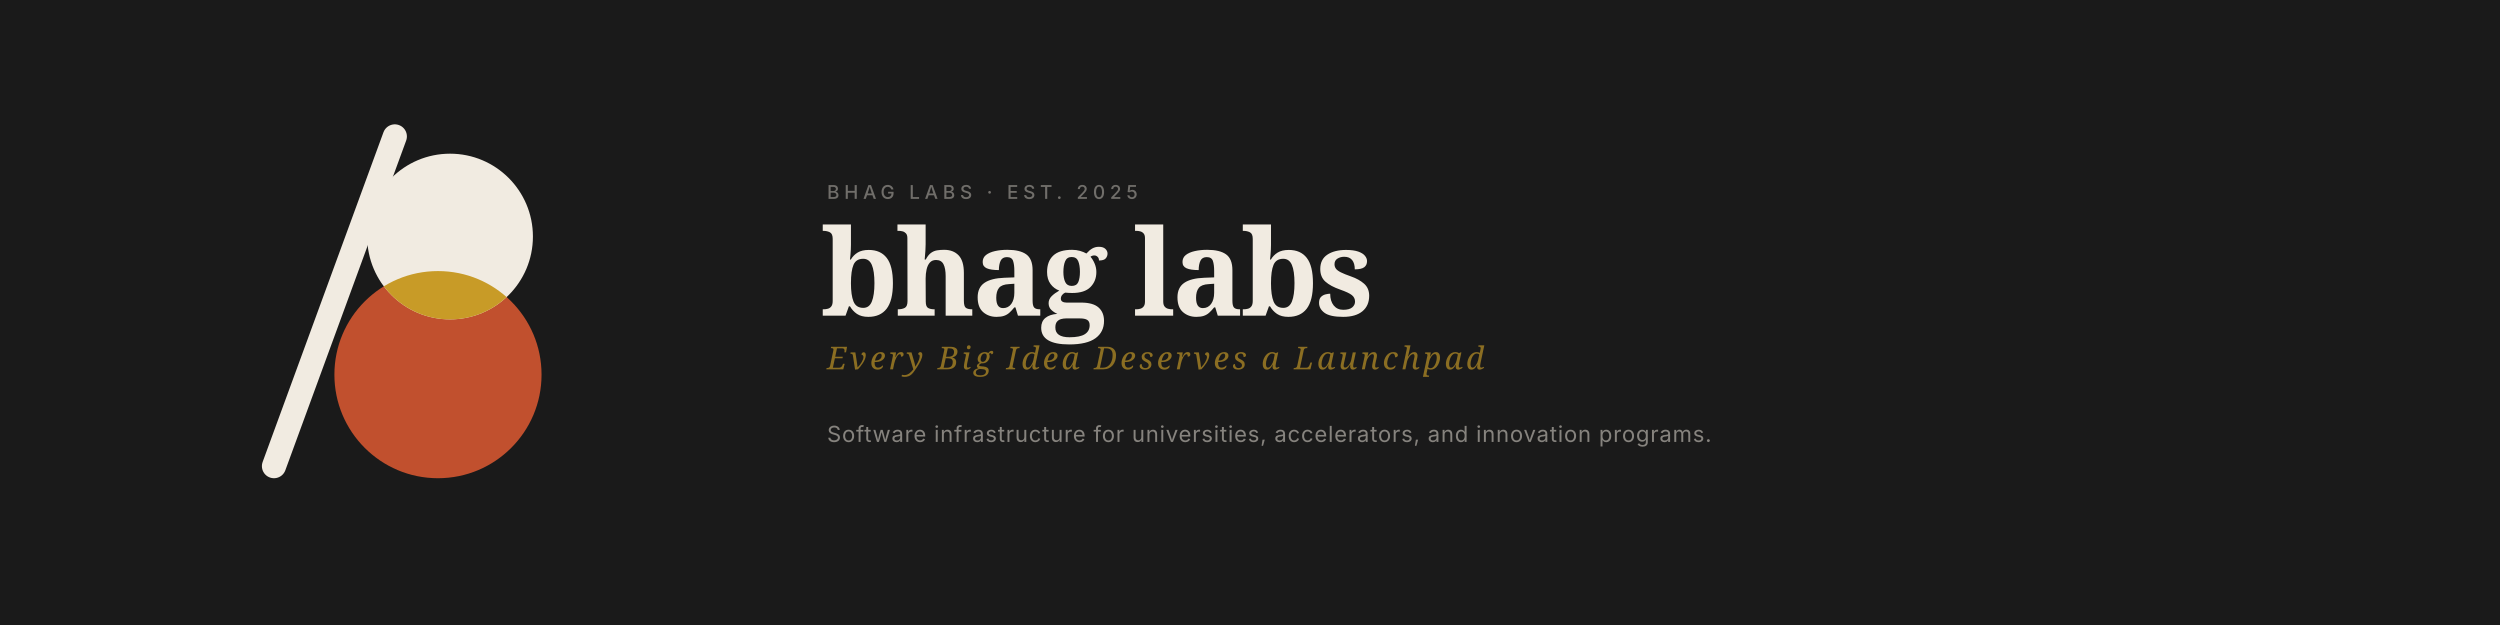
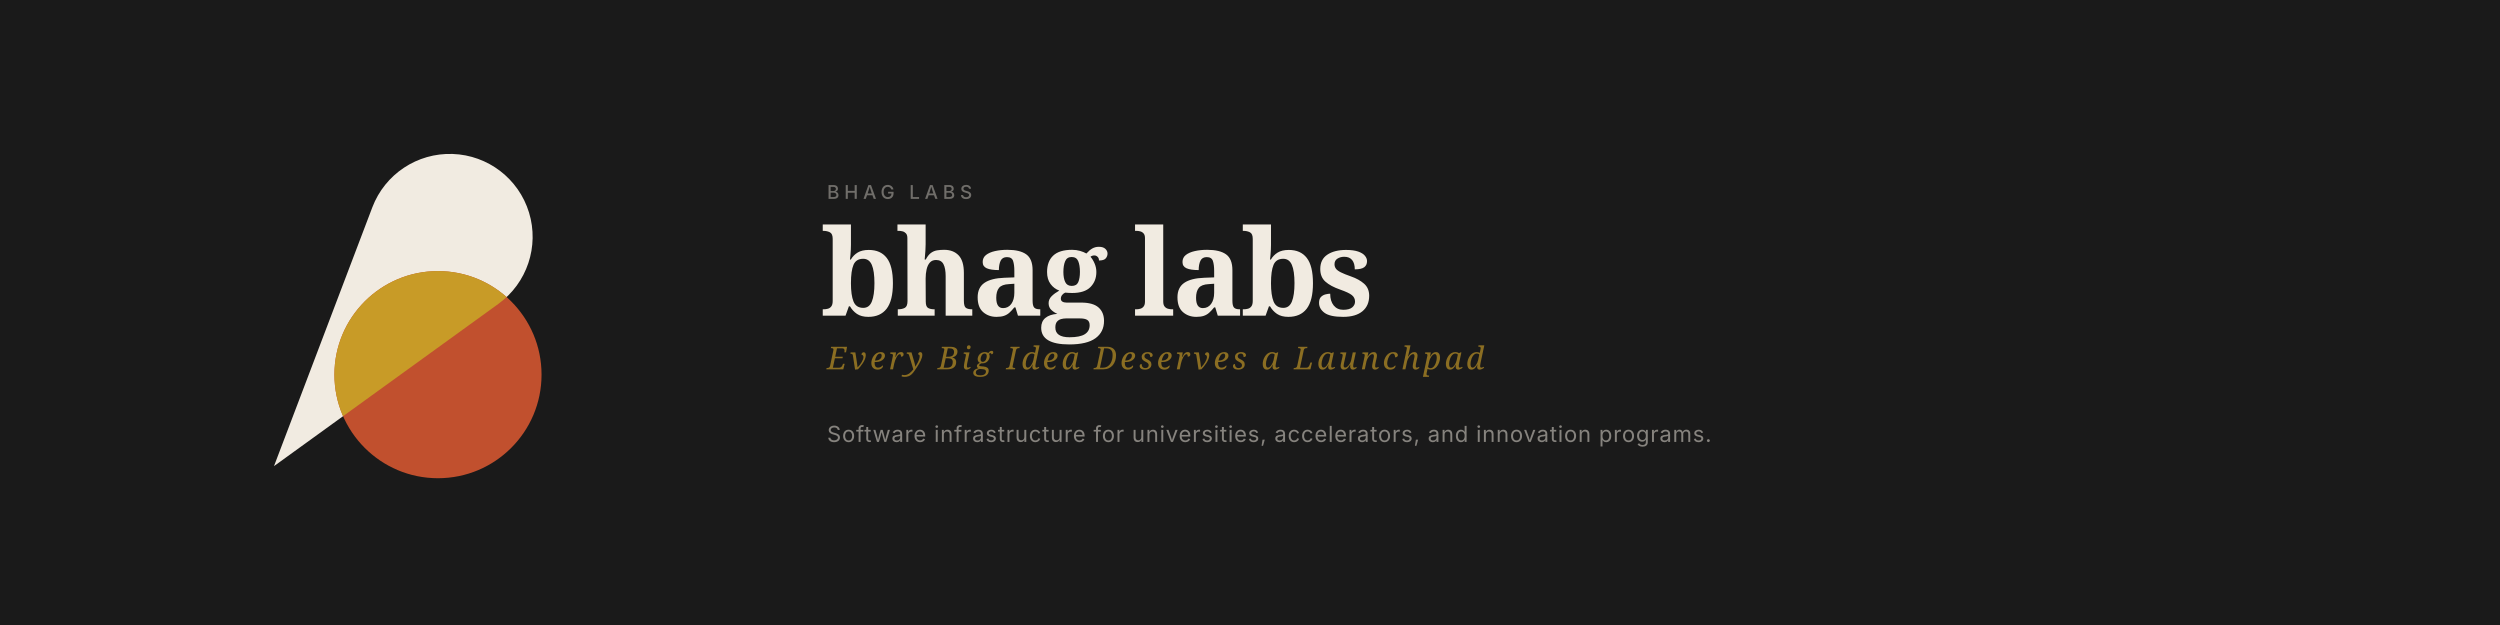
<svg xmlns="http://www.w3.org/2000/svg" viewBox="0 0 1584 396" role="img" aria-label="BHAG Labs">
  <rect width="1584" height="396" fill="#1a1a1a" />
  <g transform="translate(120,58) scale(1.09375)">
    <defs>
      <clipPath id="lid-clip">
-         <circle cx="151" cy="84" r="48" />
+         <path d="M 49 217 L 106 67 A 48 48 0 1 1 179 123 Z" />
      </clipPath>
    </defs>
-     <line x1="49" y1="217" x2="119" y2="26" stroke="#f1ebe1" stroke-width="14" stroke-linecap="round" />
+     <path d="M 49 217 L 106 67 A 48 48 0 1 1 179 123 Z" fill="#f1ebe1" />
    <circle cx="144" cy="164" r="60" fill="#c1502e" />
-     <circle cx="151" cy="84" r="48" fill="#f1ebe1" />
    <circle cx="144" cy="164" r="60" fill="#c89b27" clip-path="url(#lid-clip)" />
  </g>
  <g transform="translate(520, 200)">
    <text font-family="'Playfair Display', Georgia, serif" font-weight="700" font-size="76" letter-spacing="-2" fill="#f1ebe1">bhag labs</text>
    <text x="4" y="34" font-family="'Cormorant Garamond', Garamond, serif" font-weight="400" font-style="italic" font-size="20" letter-spacing="2" fill="#c89b27" opacity="0.65">Every Big Idea Deserves a Launchpad</text>
  </g>
-   <text x="524" y="126" text-anchor="start" font-family="Inter, ui-sans-serif, system-ui, sans-serif" font-weight="500" font-size="12" letter-spacing="3" fill="#f1ebe1" opacity="0.4">BHAG LABS  ·  EST. 2025</text>
+   <text x="524" y="126" text-anchor="start" font-family="Inter, ui-sans-serif, system-ui, sans-serif" font-weight="500" font-size="12" letter-spacing="3" fill="#f1ebe1" opacity="0.4">BHAG LABS</text>
  <text x="524" y="280" font-family="Inter, ui-sans-serif, system-ui, sans-serif" font-weight="400" font-size="14" letter-spacing="0.5" fill="#f1ebe1" opacity="0.5">Software infrastructure for universities, accelerators, and innovation programs.</text>
</svg>
